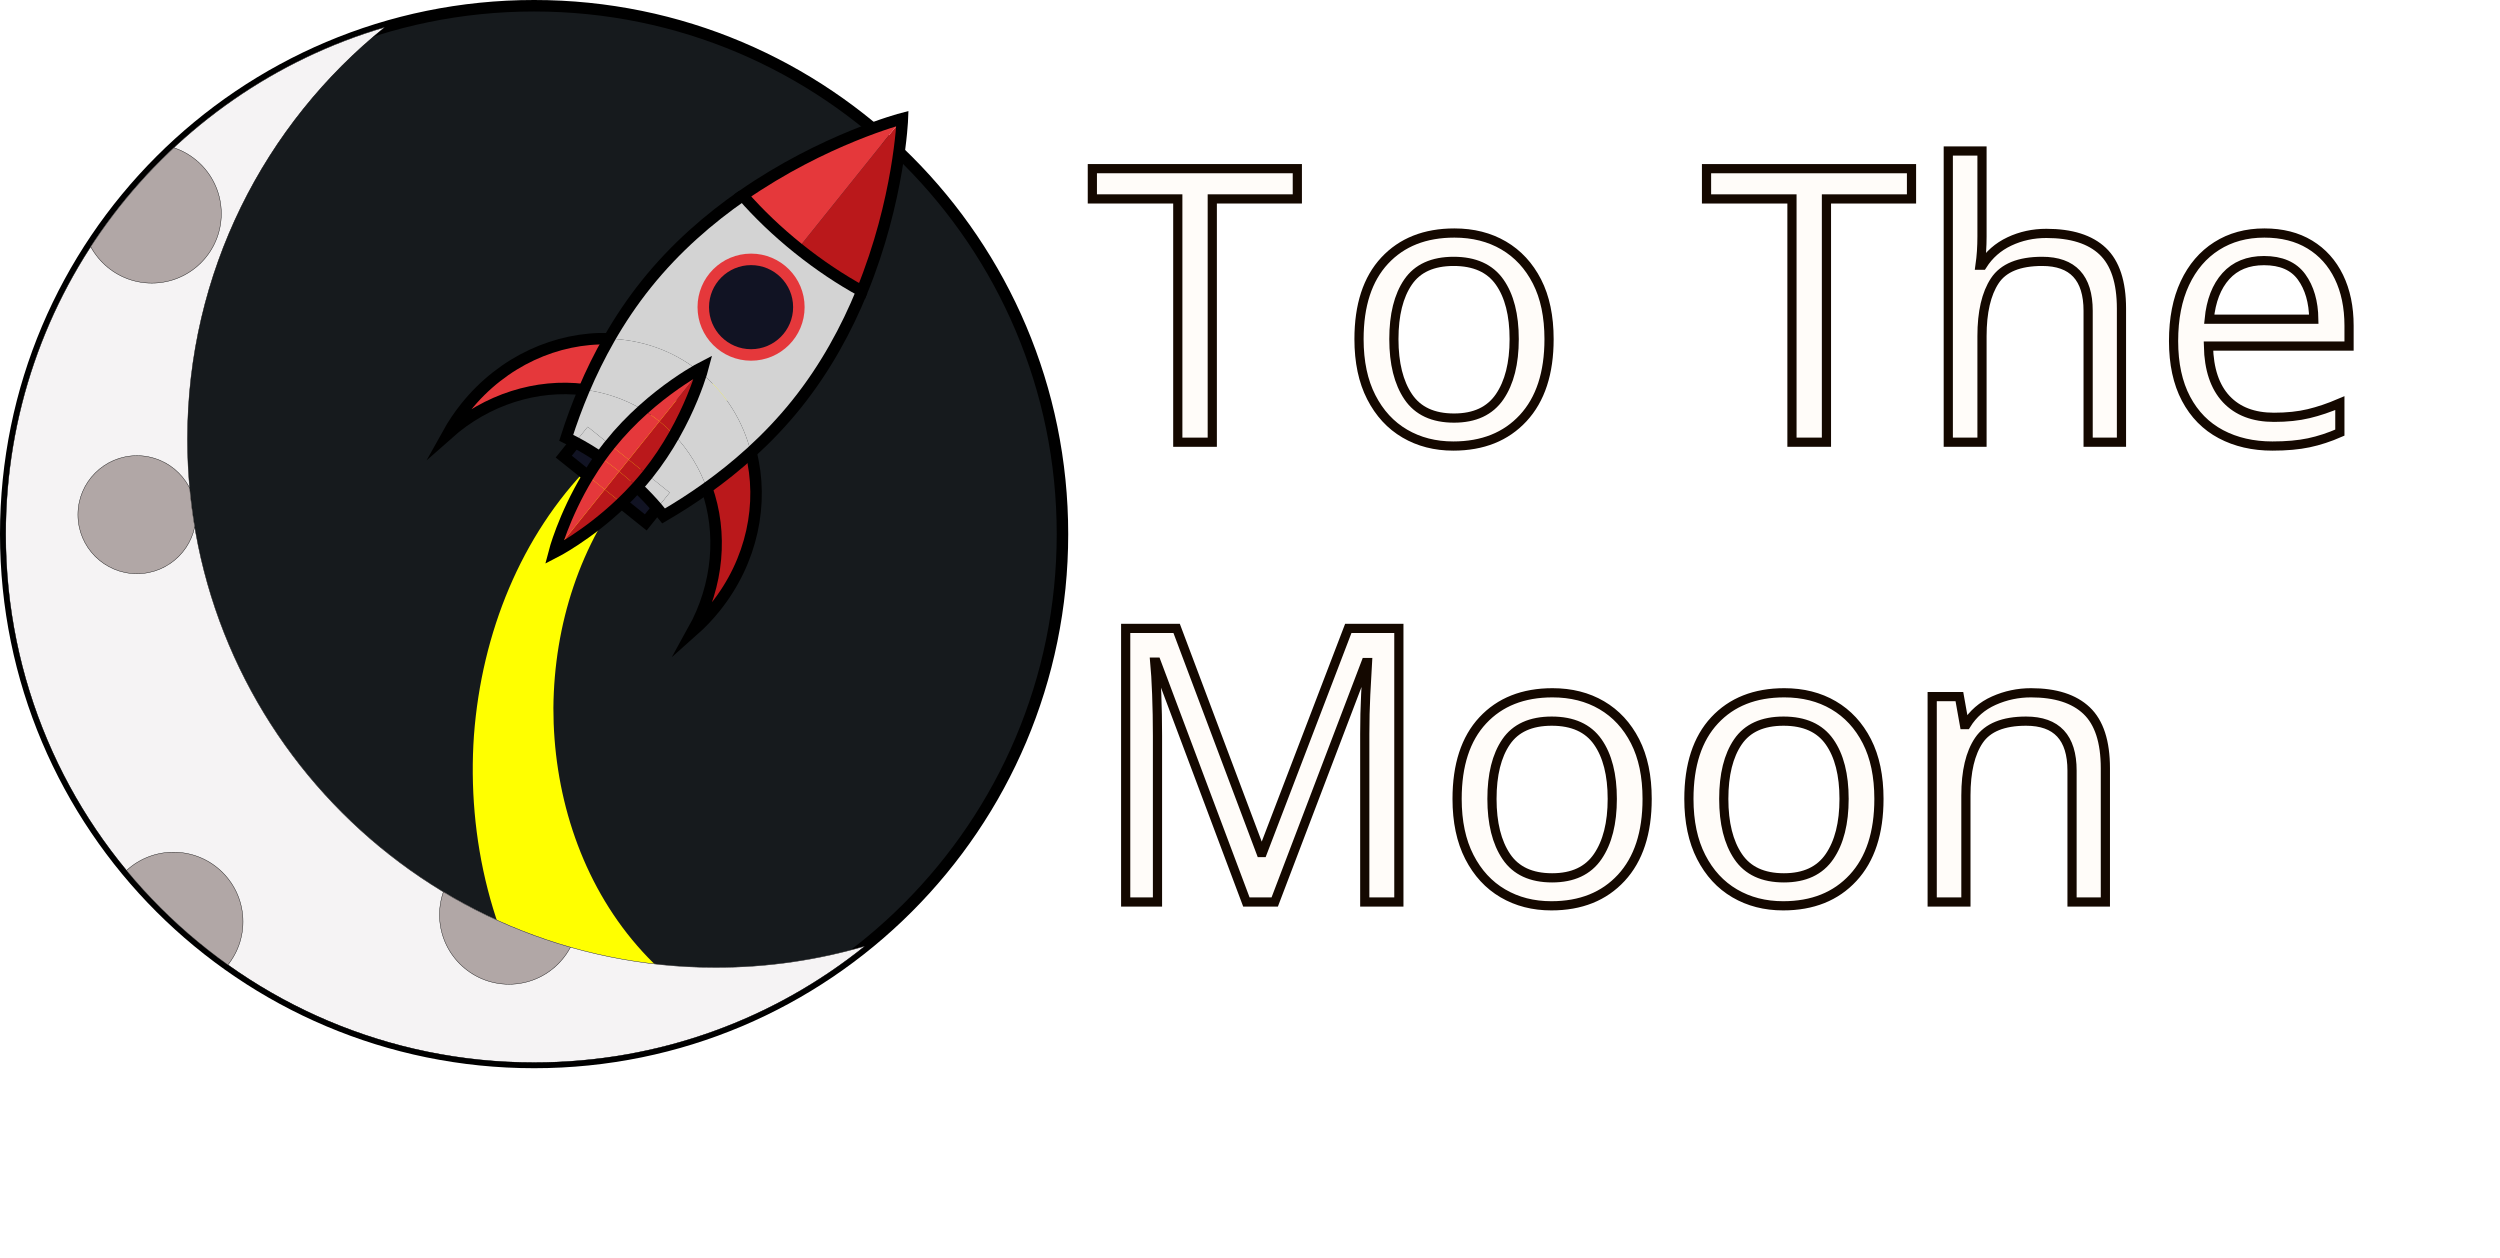
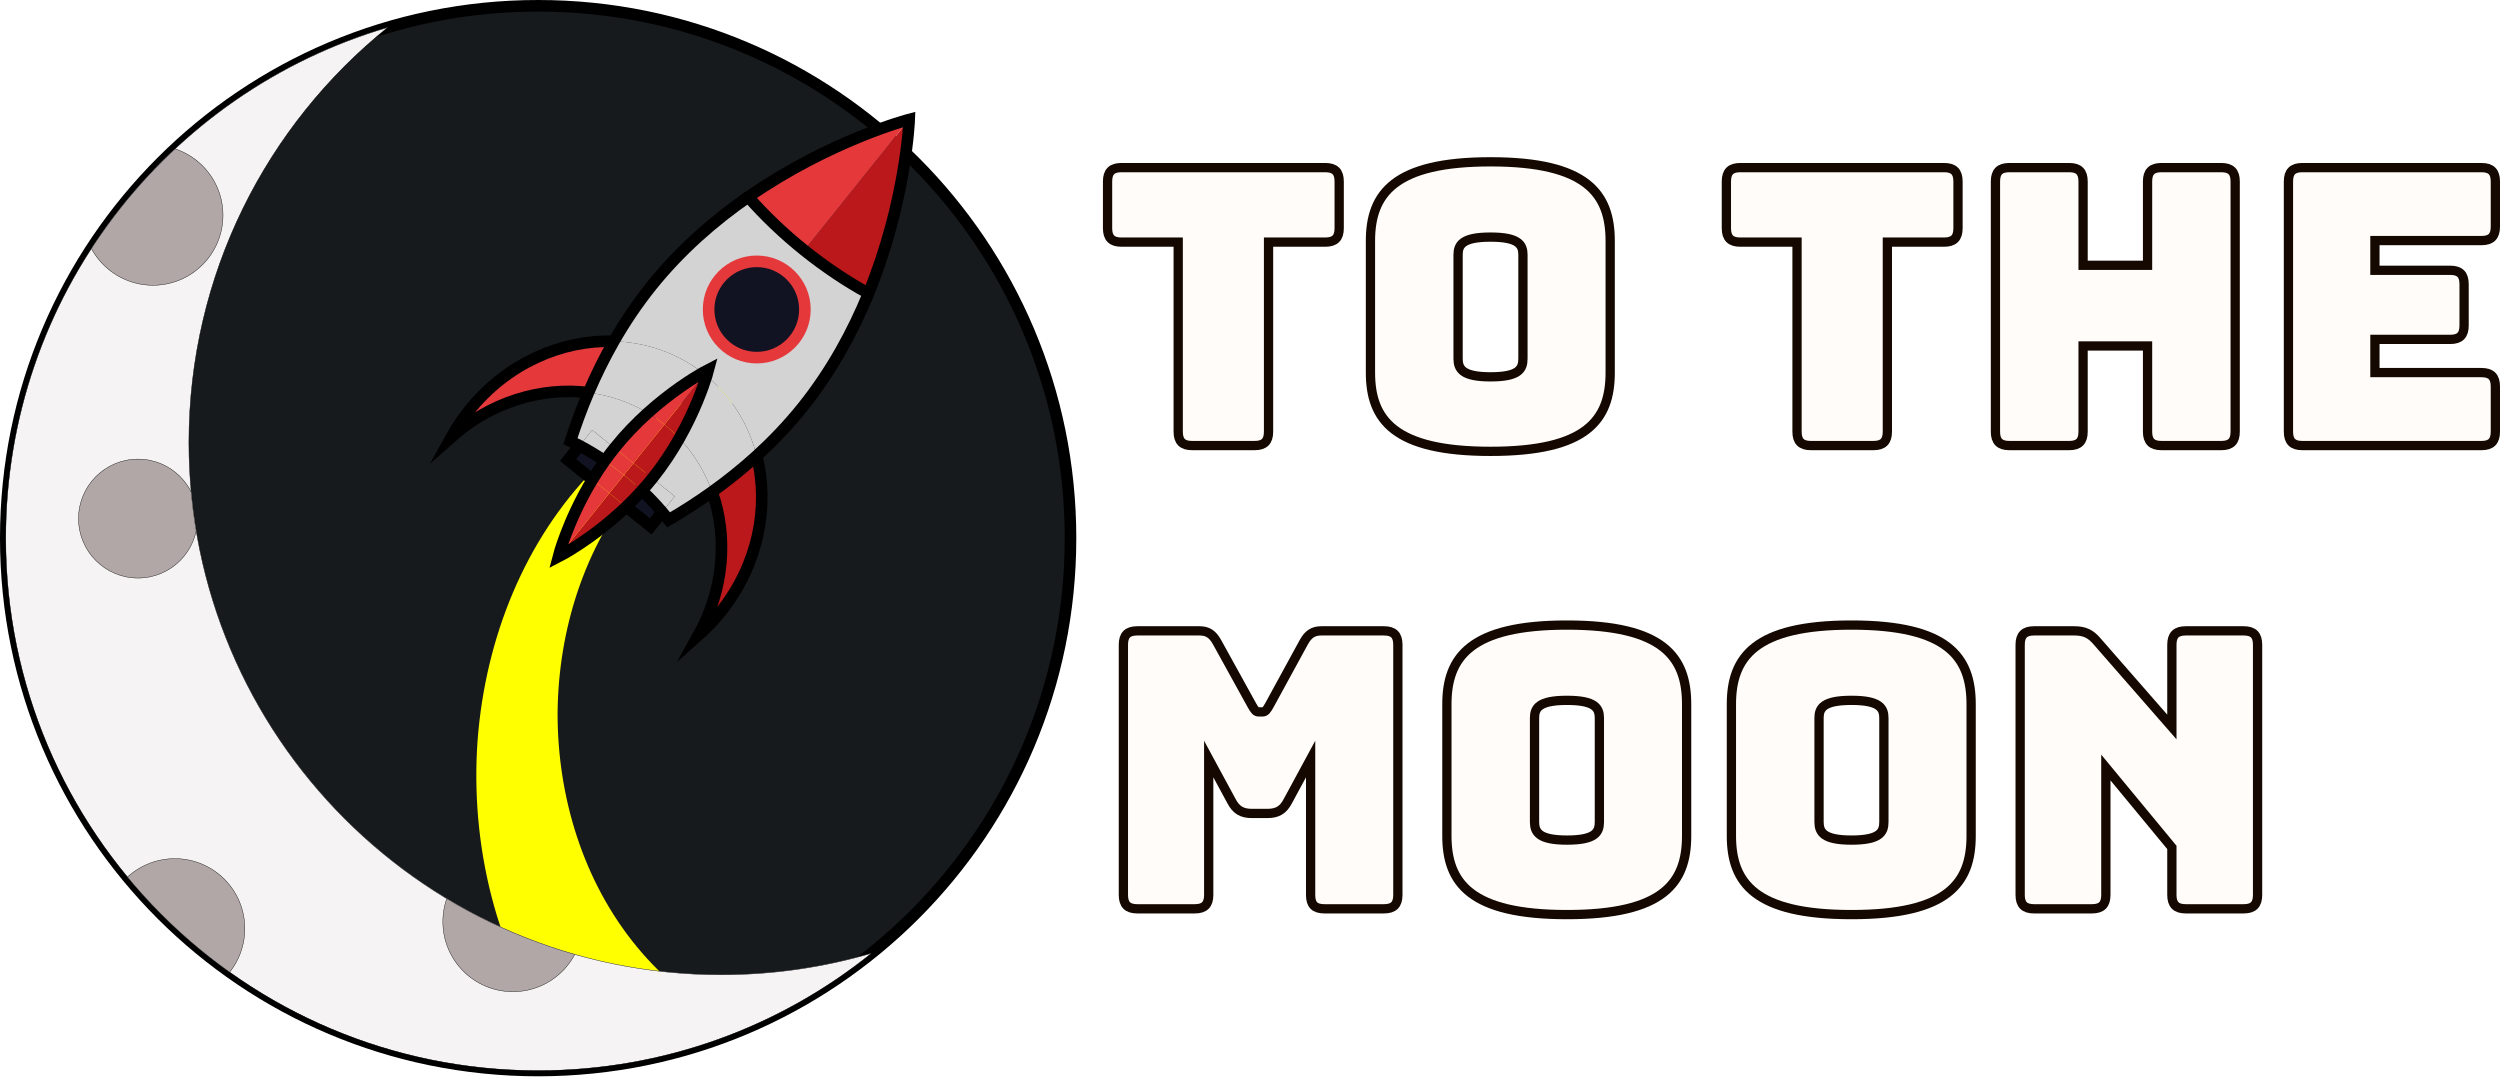
- <svg xmlns="http://www.w3.org/2000/svg" id="Layer_2" data-name="Layer 2" viewBox="0 0 3262.51 1640.58">
+ <svg xmlns="http://www.w3.org/2000/svg" id="Layer_2" data-name="Layer 2" viewBox="0 0 3238.01 1394.02">
  <defs>
    <style>
      .cls-1, .cls-2, .cls-3, .cls-4, .cls-5 {
        fill: none;
      }

      .cls-6 {
        clip-path: url(#clippath);
      }

      .cls-2 {
        stroke: #e5383b;
      }

      .cls-2, .cls-3, .cls-7, .cls-8, .cls-9, .cls-5 {
        stroke-miterlimit: 10;
      }

-       .cls-2, .cls-3, .cls-9 {
+       .cls-2, .cls-3, .cls-8 {
        stroke-width: 15px;
      }

-       .cls-3, .cls-8, .cls-4, .cls-9, .cls-5 {
+       .cls-3, .cls-7, .cls-4, .cls-8, .cls-5 {
        stroke: #000;
      }

      .cls-10 {
        fill: #f5f3f4;
      }

      .cls-11 {
        fill: #ff0;
      }

      .cls-12 {
        fill: #e5383b;
      }

      .cls-13 {
        fill: #ba181b;
      }

      .cls-14 {
        fill: #d3d3d3;
      }

      .cls-15 {
        fill: #111323;
      }

-       .cls-7 {
-         fill: #fffcf9;
-         font-family: Bungee-Regular, Bungee;
-         font-size: 500px;
-         stroke: #140800;
-         stroke-width: 12px;
-       }
- 
      .cls-16 {
        clip-path: url(#clippath-1);
      }

-       .cls-8 {
+       .cls-7 {
        fill: #b1a7a6;
      }

-       .cls-8, .cls-4, .cls-5 {
+       .cls-7, .cls-4, .cls-5 {
        stroke-width: .5px;
-       }
- 
-       .cls-17 {
-         letter-spacing: 0em;
      }

      .cls-4 {
        stroke-linecap: round;
        stroke-linejoin: round;
      }

-       .cls-9 {
+       .cls-8 {
        fill: #161a1d;
      }

-       .cls-18 {
-         letter-spacing: 0em;
-       }
- 
-       .cls-19 {
-         letter-spacing: 0em;
+       .cls-9 {
+         fill: #fffcf9;
+         stroke: #140800;
+         stroke-width: 12px;
      }
    </style>
    <clipPath id="clippath">
      <ellipse class="cls-1" cx="653.71" cy="840.77" rx="583.18" ry="545.74" />
    </clipPath>
    <clipPath id="clippath-1">
      <path class="cls-5" d="M934.15,1262.57c-380.81,0-689.51-308.7-689.51-689.51,0-217.31,100.53-411.13,257.61-537.51C216.26,119.57,7.45,383.98,7.45,697.17c0,380.81,308.7,689.51,689.51,689.51,163.5,0,313.71-56.91,431.9-152-61.75,18.14-127.09,27.88-194.7,27.88Z" />
    </clipPath>
  </defs>
  <g id="Layer_1-2" data-name="Layer 1">
    <g>
      <g>
-         <circle class="cls-9" cx="697.01" cy="697.01" r="689.51" />
+         <circle class="cls-8" cx="697.01" cy="697.01" r="689.51" />
        <g class="cls-6">
          <path class="cls-11" d="M1149.43,1377.47c-6.73,69.29-15.45,137.68-26.07,205.13-376.81-59.26-523.54-357.13-504.84-623.06,20.29-268.33,206-504.73,530.91-496.36-7.39-.17-13.67,.57-18.83,2.11-272.57,33.71-406.53,241.12-408.42,458.53-.29,215.02,131.48,440.03,427.24,453.65Z" />
        </g>
        <g>
          <circle class="cls-4" cx="980.15" cy="400.84" r="72.34" />
          <g>
            <g>
              <path class="cls-13" d="M933.4,792.55c-8.9,11.1-18.56,21.2-28.81,30.3,33-59.37,38.47-127.6,17.68-185.87,19.42-13.89,38.87-29.37,57.76-46.55,16.83,66.02,1.85,141.7-46.63,202.13Z" />
-               <path class="cls-14" d="M1039.46,527.43c-18.59,23.17-38.66,44.11-59.42,63-10.14-39.81-31.86-76.11-64.77-103.44,1.67-5.33,2.44-8.32,2.44-8.32,0,0-2.75,1.4-7.59,4.18-33.82-26.21-73.96-39.54-115.02-40.81,13.93-24.36,30.03-48.5,48.62-71.66,37.89-47.22,81.95-85.2,125.41-115.34,20.82,23.79,45.17,47.19,72.53,69.14,27.37,21.96,55.48,40.65,83.22,55.83-20,48.96-47.53,100.2-85.42,147.42Zm-10.67-87.56c21.56-26.87,17.25-66.12-9.61-87.67-26.87-21.56-66.12-17.25-87.67,9.61s-17.25,66.12,9.61,87.67c26.87,21.56,66.12,17.25,87.67-9.61Z" />
+               <path class="cls-14" d="M1039.46,527.43c-18.59,23.17-38.66,44.11-59.42,63-10.14-39.81-31.86-76.11-64.77-103.44,1.67-5.33,2.44-8.32,2.44-8.32,0,0-2.75,1.4-7.59,4.18-33.82-26.21-73.96-39.54-115.02-40.81,13.93-24.36,30.03-48.5,48.62-71.66,37.89-47.22,81.95-85.2,125.41-115.34,20.82,23.79,45.17,47.19,72.53,69.14,27.37,21.96,55.48,40.65,83.22,55.83-20,48.96-47.53,100.2-85.42,147.42Zm-10.67-87.56c21.56-26.87,17.25-66.12-9.61-87.67s-66.12-17.25-87.67,9.61c-21.56,26.87-17.25,66.12,9.61,87.67s66.12,17.25,87.67-9.61Z" />
              <path class="cls-14" d="M980.03,590.43c-18.89,17.18-38.34,32.66-57.76,46.55-9.11-25.54-23.27-49.17-42.36-69.29,19.91-35.22,30.88-66.39,35.35-80.7,32.92,27.33,54.63,63.63,64.77,103.44Z" />
              <path class="cls-14" d="M922.27,636.98c-18.97,13.58-37.91,25.64-56.25,36.32-2.68-3.41-5.47-6.8-8.35-10.17l16.28-20.29-28.99-23.26c13.87-17.29,25.43-35.05,34.95-51.88,19.09,20.13,33.25,43.75,42.36,69.29Z" />
              <path class="cls-15" d="M857.66,663.12l-14.94,18.62-31.62-25.37c6.77-6.47,13.57-13.43,20.26-20.86,9.49,8.97,18.28,18.21,26.3,27.6Z" />
              <path class="cls-14" d="M873.95,642.82l-16.28,20.29c-8.02-9.4-16.8-18.64-26.3-27.6,4.6-5.09,9.14-10.41,13.59-15.95l28.99,23.26Z" />
              <path class="cls-13" d="M1124.88,380c-27.74-15.17-55.85-33.87-83.22-55.83l135.98-169.48s-3.93,105.8-52.76,225.3Z" />
              <circle class="cls-15" cx="980.15" cy="400.84" r="62.37" />
              <path class="cls-13" d="M844.96,619.56l-24.52-19.67,40.12-50.01c6.93,5.56,13.38,11.51,19.35,17.8-9.52,16.83-21.08,34.59-34.95,51.88Z" />
              <path class="cls-13" d="M820.44,599.89l24.52,19.67c-4.45,5.54-8.99,10.86-13.59,15.95-7.34-6.93-15.1-13.7-23.26-20.25l12.33-15.37Z" />
              <path class="cls-13" d="M831.37,635.52c-6.69,7.42-13.5,14.38-20.26,20.86l-21.89-17.56,18.89-23.54c8.16,6.55,15.93,13.32,23.26,20.25Z" />
              <path class="cls-13" d="M789.22,638.81l21.89,17.56c-44.73,42.78-87.93,64.74-87.93,64.74l66.04-82.31Z" />
              <path class="cls-13" d="M915.26,486.99c-4.48,14.31-15.44,45.48-35.35,80.7-5.97-6.29-12.42-12.24-19.35-17.8l52.14-64.99c.86,.69,1.71,1.39,2.56,2.09Z" />
              <path class="cls-14" d="M915.26,486.99c-.84-.7-1.7-1.4-2.56-2.09l5-6.23s-.77,2.99-2.44,8.32Z" />
              <path class="cls-12" d="M789.22,638.81l-66.04,82.31s12.08-46.93,44.15-99.87l21.89,17.56Z" />
              <path class="cls-12" d="M808.11,615.26l-18.89,23.54-21.89-17.56c4.85-8.01,10.17-16.16,15.97-24.3,8.35,5.66,16.65,11.77,24.81,18.32Z" />
              <path class="cls-12" d="M820.44,599.89l-12.33,15.37c-8.16-6.55-16.46-12.66-24.81-18.32,3.98-5.59,8.18-11.18,12.63-16.72l24.52,19.67Z" />
              <path class="cls-12" d="M860.56,549.89l-40.12,50.01-24.52-19.67c13.87-17.29,28.7-32.42,43.07-45.36,7.43,4.46,14.64,9.47,21.57,15.03Z" />
              <path class="cls-12" d="M912.7,484.9l-52.14,64.99c-6.93-5.56-14.13-10.57-21.57-15.03,30.07-27.07,58.12-44.53,71.12-52,.87,.67,1.73,1.35,2.59,2.04Z" />
              <path class="cls-14" d="M917.7,478.67l-5,6.23c-.86-.69-1.73-1.37-2.59-2.04,4.84-2.78,7.59-4.18,7.59-4.18Z" />
              <path class="cls-12" d="M1177.63,154.7l-135.98,169.48c-27.37-21.96-51.71-45.35-72.53-69.14,106.07-73.57,208.51-100.33,208.51-100.33Z" />
              <path class="cls-14" d="M910.11,482.85c-13,7.47-41.05,24.93-71.12,52-23.79-14.27-49.92-22.98-76.83-26.34,9.36-21.97,20.25-44.31,32.93-66.48,41.06,1.27,81.2,14.6,115.02,40.81Z" />
              <path class="cls-15" d="M767.33,621.24l-31.62-25.37,14.94-18.62c10.91,5.79,21.83,12.36,32.65,19.69-5.8,8.14-11.11,16.29-15.97,24.3Z" />
              <path class="cls-14" d="M838.99,534.86c-14.37,12.94-29.2,28.07-43.07,45.36l-28.99-23.26-16.28,20.29c-3.92-2.09-7.84-4.07-11.74-5.95,6.45-20.22,14.12-41.32,23.26-62.79,26.91,3.36,53.04,12.06,76.83,26.34Z" />
              <path class="cls-14" d="M795.92,580.22c-4.45,5.54-8.65,11.13-12.63,16.72-10.81-7.33-21.74-13.9-32.65-19.69l16.28-20.29,28.99,23.26Z" />
              <path class="cls-12" d="M795.09,442.04c-12.68,22.17-23.57,44.51-32.93,66.48-61.39-7.67-126.81,12.46-177.62,57.54,6.65-11.98,14.43-23.59,23.33-34.69,48.48-60.42,119.12-91.46,187.22-89.33Z" />
            </g>
            <g>
              <polyline class="cls-3" points="767.33 621.24 735.71 595.88 750.65 577.25" />
              <polyline class="cls-3" points="857.66 663.12 842.72 681.74 811.11 656.37" />
              <path class="cls-3" d="M795.09,442.04c-68.1-2.12-138.74,28.91-187.22,89.33-8.9,11.1-16.68,22.72-23.33,34.69,50.81-45.08,116.23-65.21,177.62-57.54" />
              <path class="cls-3" d="M922.27,636.98c20.79,58.27,15.32,126.5-17.68,185.87,10.25-9.09,19.91-19.2,28.81-30.3,48.48-60.42,63.47-136.11,46.63-202.13" />
              <path class="cls-3" d="M783.29,596.94c-10.81-7.33-21.74-13.9-32.65-19.69-3.92-2.09-7.84-4.07-11.74-5.95,6.45-20.22,14.12-41.32,23.26-62.79,9.36-21.97,20.25-44.31,32.93-66.48,13.93-24.36,30.03-48.5,48.62-71.66,37.89-47.22,81.95-85.2,125.41-115.34" />
              <path class="cls-3" d="M1124.88,380c-20,48.96-47.53,100.2-85.42,147.42-18.59,23.17-38.66,44.11-59.42,63-18.89,17.18-38.34,32.66-57.76,46.55-18.97,13.58-37.91,25.64-56.25,36.32-2.68-3.41-5.47-6.8-8.35-10.17-8.02-9.4-16.8-18.64-26.3-27.6" />
              <path class="cls-3" d="M1124.88,380c-27.74-15.17-55.85-33.87-83.22-55.83-27.37-21.96-51.71-45.35-72.53-69.14,106.07-73.57,208.51-100.33,208.51-100.33,0,0-3.93,105.8-52.76,225.3Z" />
              <path class="cls-3" d="M795.92,580.22c-4.45,5.54-8.65,11.13-12.63,16.72-5.8,8.14-11.11,16.29-15.97,24.3-32.07,52.93-44.15,99.87-44.15,99.87,0,0,43.2-21.96,87.93-64.74,6.77-6.47,13.57-13.43,20.26-20.86,4.6-5.09,9.14-10.41,13.59-15.95,13.87-17.29,25.43-35.05,34.95-51.88,19.91-35.22,30.88-66.39,35.35-80.7,1.67-5.33,2.44-8.32,2.44-8.32,0,0-2.75,1.4-7.59,4.18-13,7.47-41.05,24.93-71.12,52-14.37,12.94-29.2,28.07-43.07,45.36Z" />
              <circle class="cls-2" cx="980.15" cy="400.84" r="62.37" />
            </g>
          </g>
        </g>
        <path class="cls-10" d="M934.2,1262.41c-380.81,0-689.51-308.7-689.51-689.51,0-217.31,100.53-411.13,257.61-537.51C216.31,119.41,7.5,383.82,7.5,697.01c0,380.81,308.7,689.51,689.51,689.51,163.5,0,313.71-56.91,431.9-152-61.75,18.14-127.09,27.88-194.7,27.88Z" />
        <g>
          <g class="cls-16">
-             <circle class="cls-8" cx="198.15" cy="278.82" r="90.67" />
-             <circle class="cls-8" cx="178.74" cy="671.68" r="77.04" />
-             <circle class="cls-8" cx="226.42" cy="1202.77" r="90.67" />
-             <circle class="cls-8" cx="664.26" cy="1193.8" r="90.67" />
+             <circle class="cls-7" cx="198.15" cy="278.82" r="90.67" />
+             <circle class="cls-7" cx="178.74" cy="671.68" r="77.04" />
+             <circle class="cls-7" cx="226.42" cy="1202.77" r="90.67" />
+             <circle class="cls-7" cx="664.26" cy="1193.8" r="90.67" />
          </g>
          <path class="cls-5" d="M934.15,1262.57c-380.81,0-689.51-308.7-689.51-689.51,0-217.31,100.53-411.13,257.61-537.51C216.26,119.57,7.45,383.98,7.45,697.17c0,380.81,308.7,689.51,689.51,689.51,163.5,0,313.71-56.91,431.9-152-61.75,18.14-127.09,27.88-194.7,27.88Z" />
        </g>
      </g>
-       <text class="cls-7" transform="translate(1420.52 577.09)">
-         <tspan class="cls-18" x="0" y="0">T</tspan>
-         <tspan x="325.5" y="0">o</tspan>
-         <tspan class="cls-19" x="694" y="0"> </tspan>
-         <tspan class="cls-17" x="801.5" y="0">The</tspan>
-         <tspan x="0" y="600">Moon</tspan>
-       </text>
+       <g>
+         <path class="cls-9" d="M1544.02,577.09c-12.5,0-18-5.5-18-18v-245.5h-73.5c-12.5,0-18-5.5-18-18v-60.5c0-12.5,5.5-18,18-18h264c12.5,0,18,5.5,18,18v60.5c0,12.5-5.5,18-18,18h-73.5v245.5c0,12.5-5.5,18-18,18h-81Z" />
+         <path class="cls-9" d="M1930.52,584.59c-125,0-155.5-41-155.5-102v-170.5c0-61,30.5-102.5,155.5-102.5s155,41.5,155,102.5v170.5c0,61-30,102-155,102Zm0-96.5c36.5,0,42-10,42-23.5v-134.5c0-13-5.5-23-42-23s-42,10-42,23v134.5c0,13.5,6,23.5,42,23.5Z" />
+         <path class="cls-9" d="M2345.52,577.09c-12.5,0-18-5.5-18-18v-245.5h-73.5c-12.5,0-18-5.5-18-18v-60.5c0-12.5,5.5-18,18-18h264c12.5,0,18,5.5,18,18v60.5c0,12.5-5.5,18-18,18h-73.5v245.5c0,12.5-5.5,18-18,18h-81Z" />
+         <path class="cls-9" d="M2602.52,577.09c-12.5,0-18-5.5-18-18V235.09c0-12.5,5.5-18,18-18h77.5c12.5,0,18,5.5,18,18v108.5h83.5v-108.5c0-12.5,5.5-18,18-18h77.5c12.5,0,18,5.5,18,18v324c0,12.5-5.5,18-18,18h-77.5c-12.5,0-18-5.5-18-18v-111h-83.5v111c0,12.5-5.5,18-18,18h-77.5Z" />
+         <path class="cls-9" d="M2982.01,577.09c-12.5,0-18-5.5-18-18V235.09c0-12.5,5.5-18,18-18h232c12.5,0,18,5.5,18,18v58.5c0,12.5-5.5,18-18,18h-138v38.5h97.5c12.5,0,18,5.5,18,18v53.5c0,12.5-5.5,18-18,18h-97.5v43h138c12.5,0,18,5.5,18,18v58.5c0,12.5-5.5,18-18,18h-232Z" />
+         <path class="cls-9" d="M1473.02,1177.09c-12.5,0-18-5.5-18-18v-324c0-12.5,5.5-18,18-18h80.5c10.5,0,17,4,23,15l45,81.5c3.5,6,5,8.5,9,8.5h4.5c4,0,5.5-2.5,9-8.5l44.5-81.5c6-11,12.5-15,23-15h81c12.5,0,18,5.5,18,18v324c0,12.5-5.5,18-18,18h-77c-13,0-18-5.5-18-18v-176l-29.5,54.5c-6,11.5-13.5,16-26.5,16h-20c-13,0-20.5-4.5-26.5-16l-29.5-54.5v176c0,12.5-5.5,18-18,18h-74.5Z" />
+         <path class="cls-9" d="M2029.52,1184.59c-125,0-155.5-41-155.5-102v-170.5c0-61,30.5-102.5,155.5-102.5s155,41.5,155,102.5v170.5c0,61-30,102-155,102Zm0-96.5c36.5,0,42-10,42-23.5v-134.5c0-13-5.5-23-42-23s-42,10-42,23v134.5c0,13.5,6,23.5,42,23.5Z" />
+         <path class="cls-9" d="M2398.02,1184.59c-125,0-155.5-41-155.5-102v-170.5c0-61,30.5-102.5,155.5-102.5s155,41.5,155,102.5v170.5c0,61-30,102-155,102Zm0-96.5c36.5,0,42-10,42-23.5v-134.5c0-13-5.5-23-42-23s-42,10-42,23v134.5c0,13.5,6,23.5,42,23.5Z" />
+         <path class="cls-9" d="M2634.52,1177.09c-12.5,0-18-5.5-18-18v-324c0-12.5,5.5-18,18-18h52c13,0,21,3.5,29.5,13.5l97,111v-106.5c0-12.5,5.5-18,18-18h75c12.5,0,18,5.5,18,18v324c0,12.5-5.5,18-18,18h-75c-12.5,0-18-5.5-18-18v-61.5l-85.5-103.5v165c0,12.5-5.5,18-18,18h-75Z" />
+       </g>
    </g>
  </g>
</svg>
